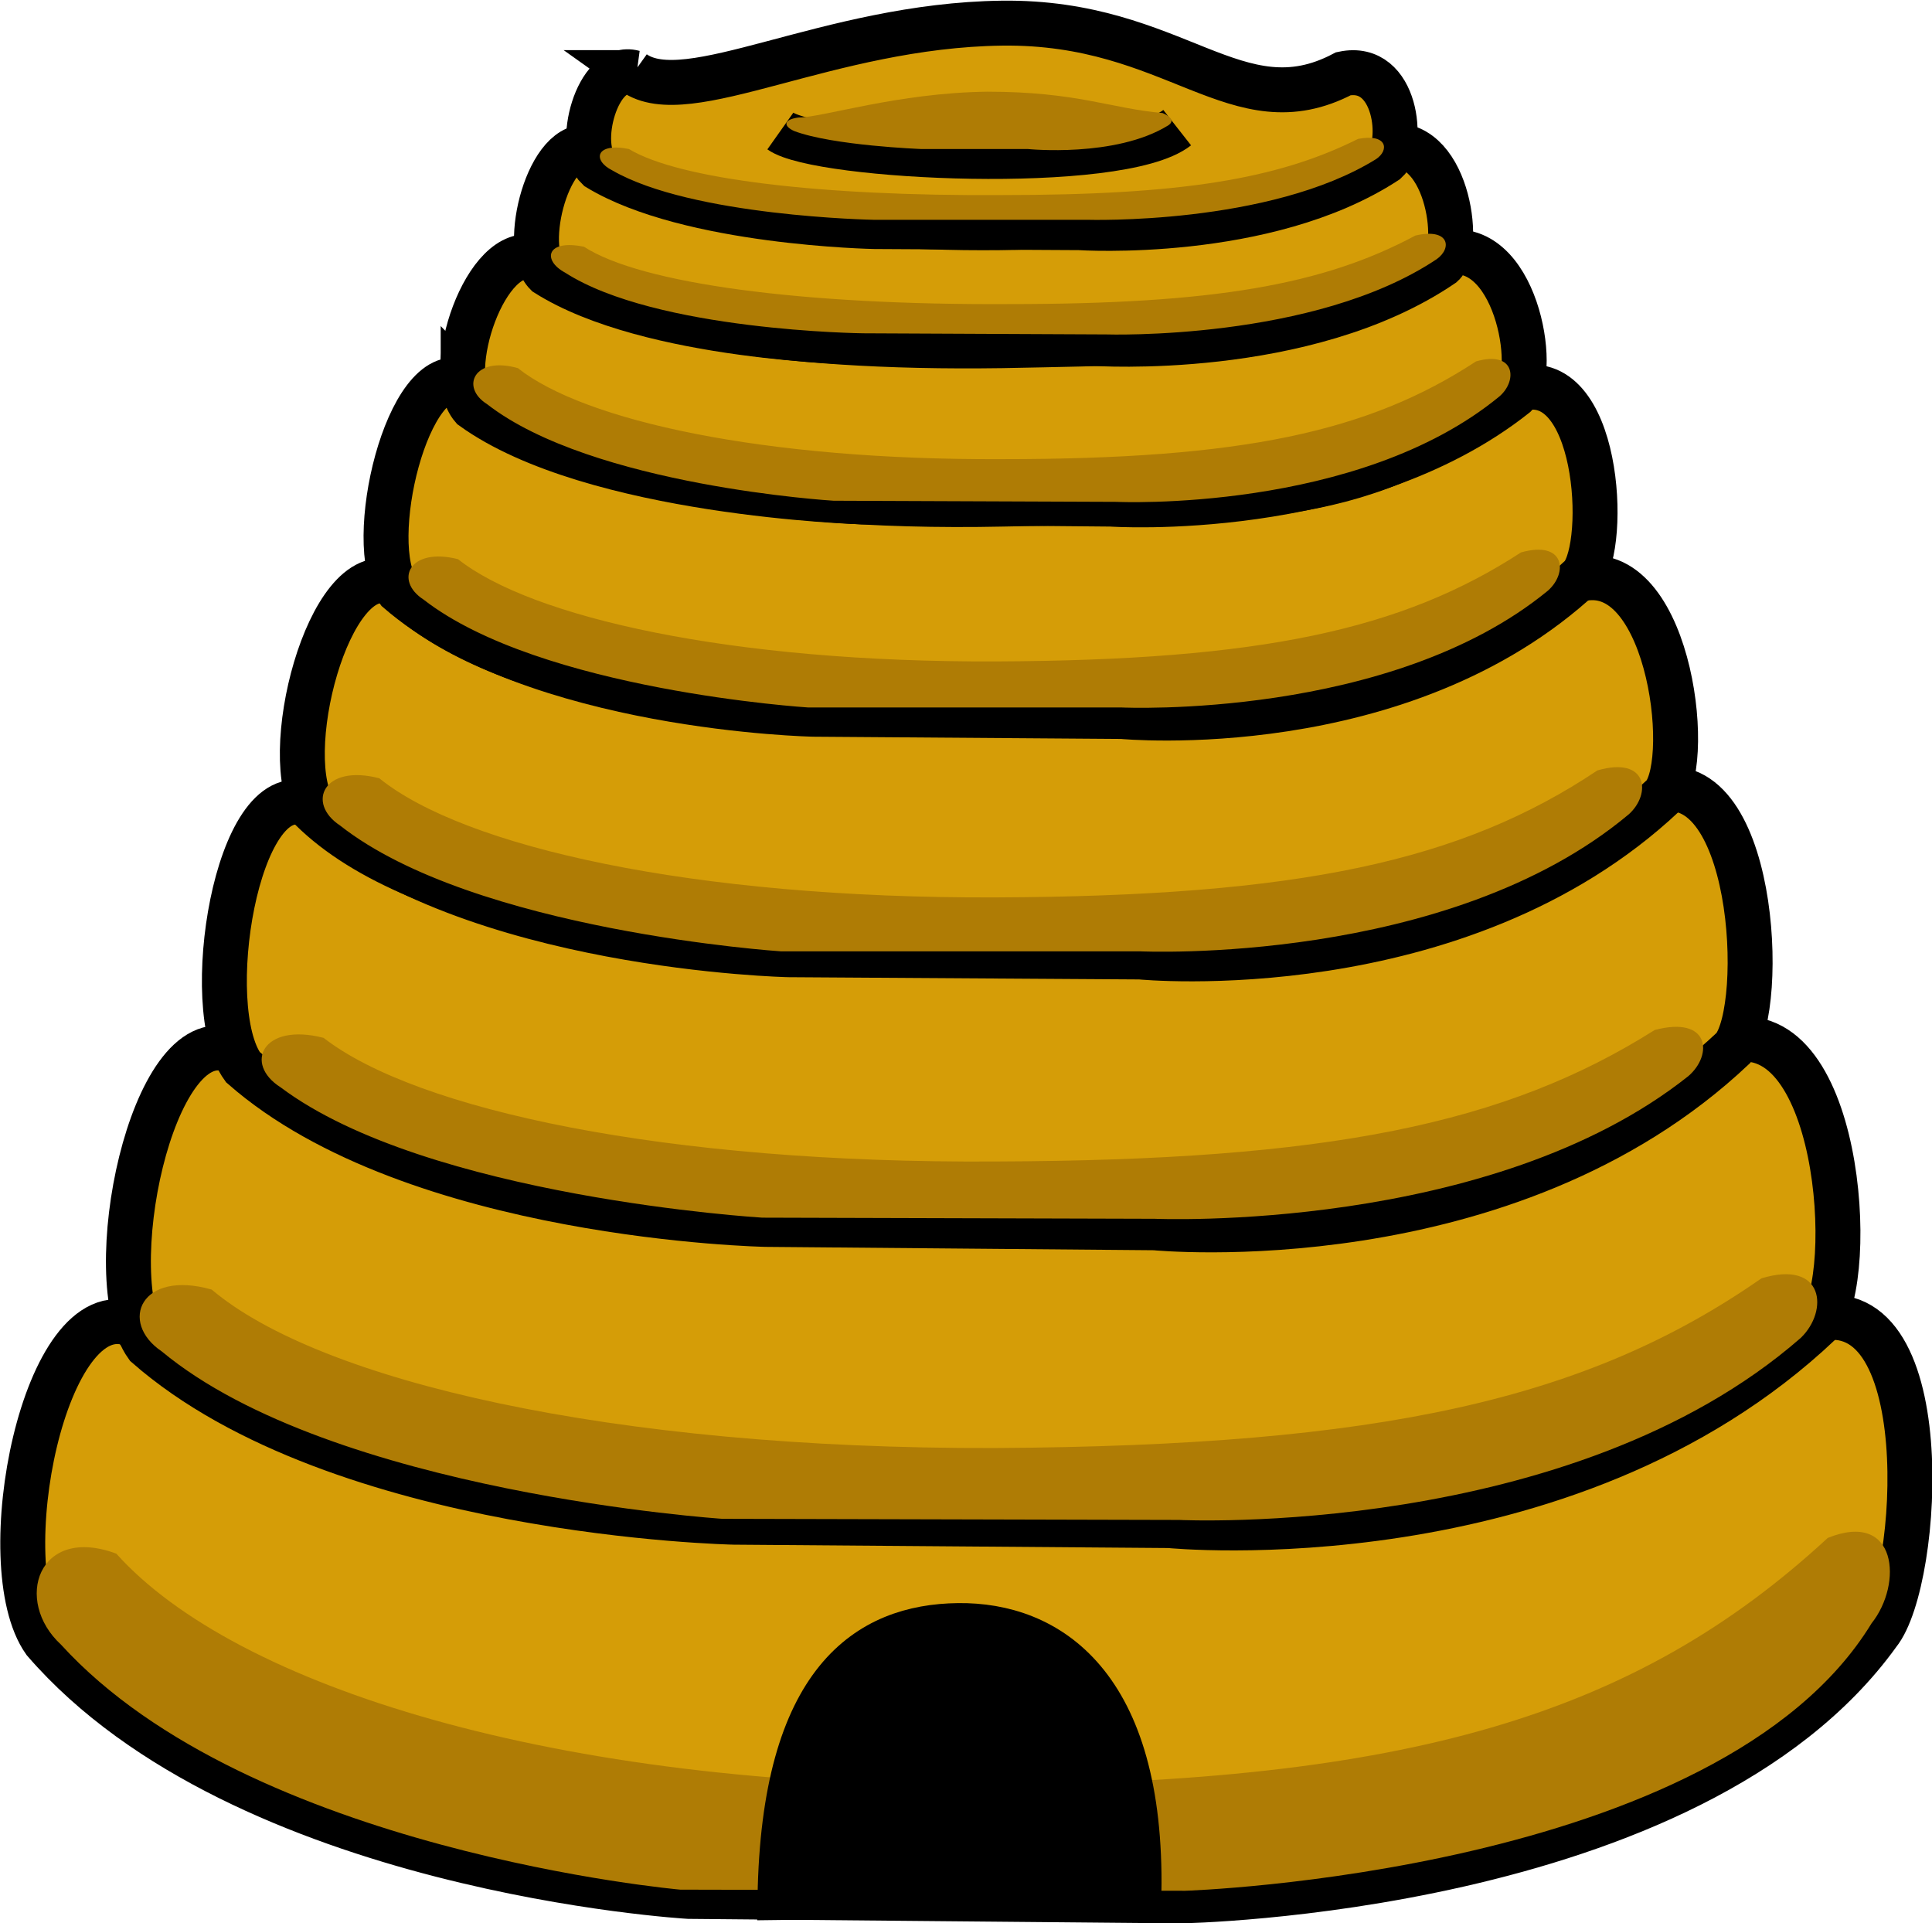
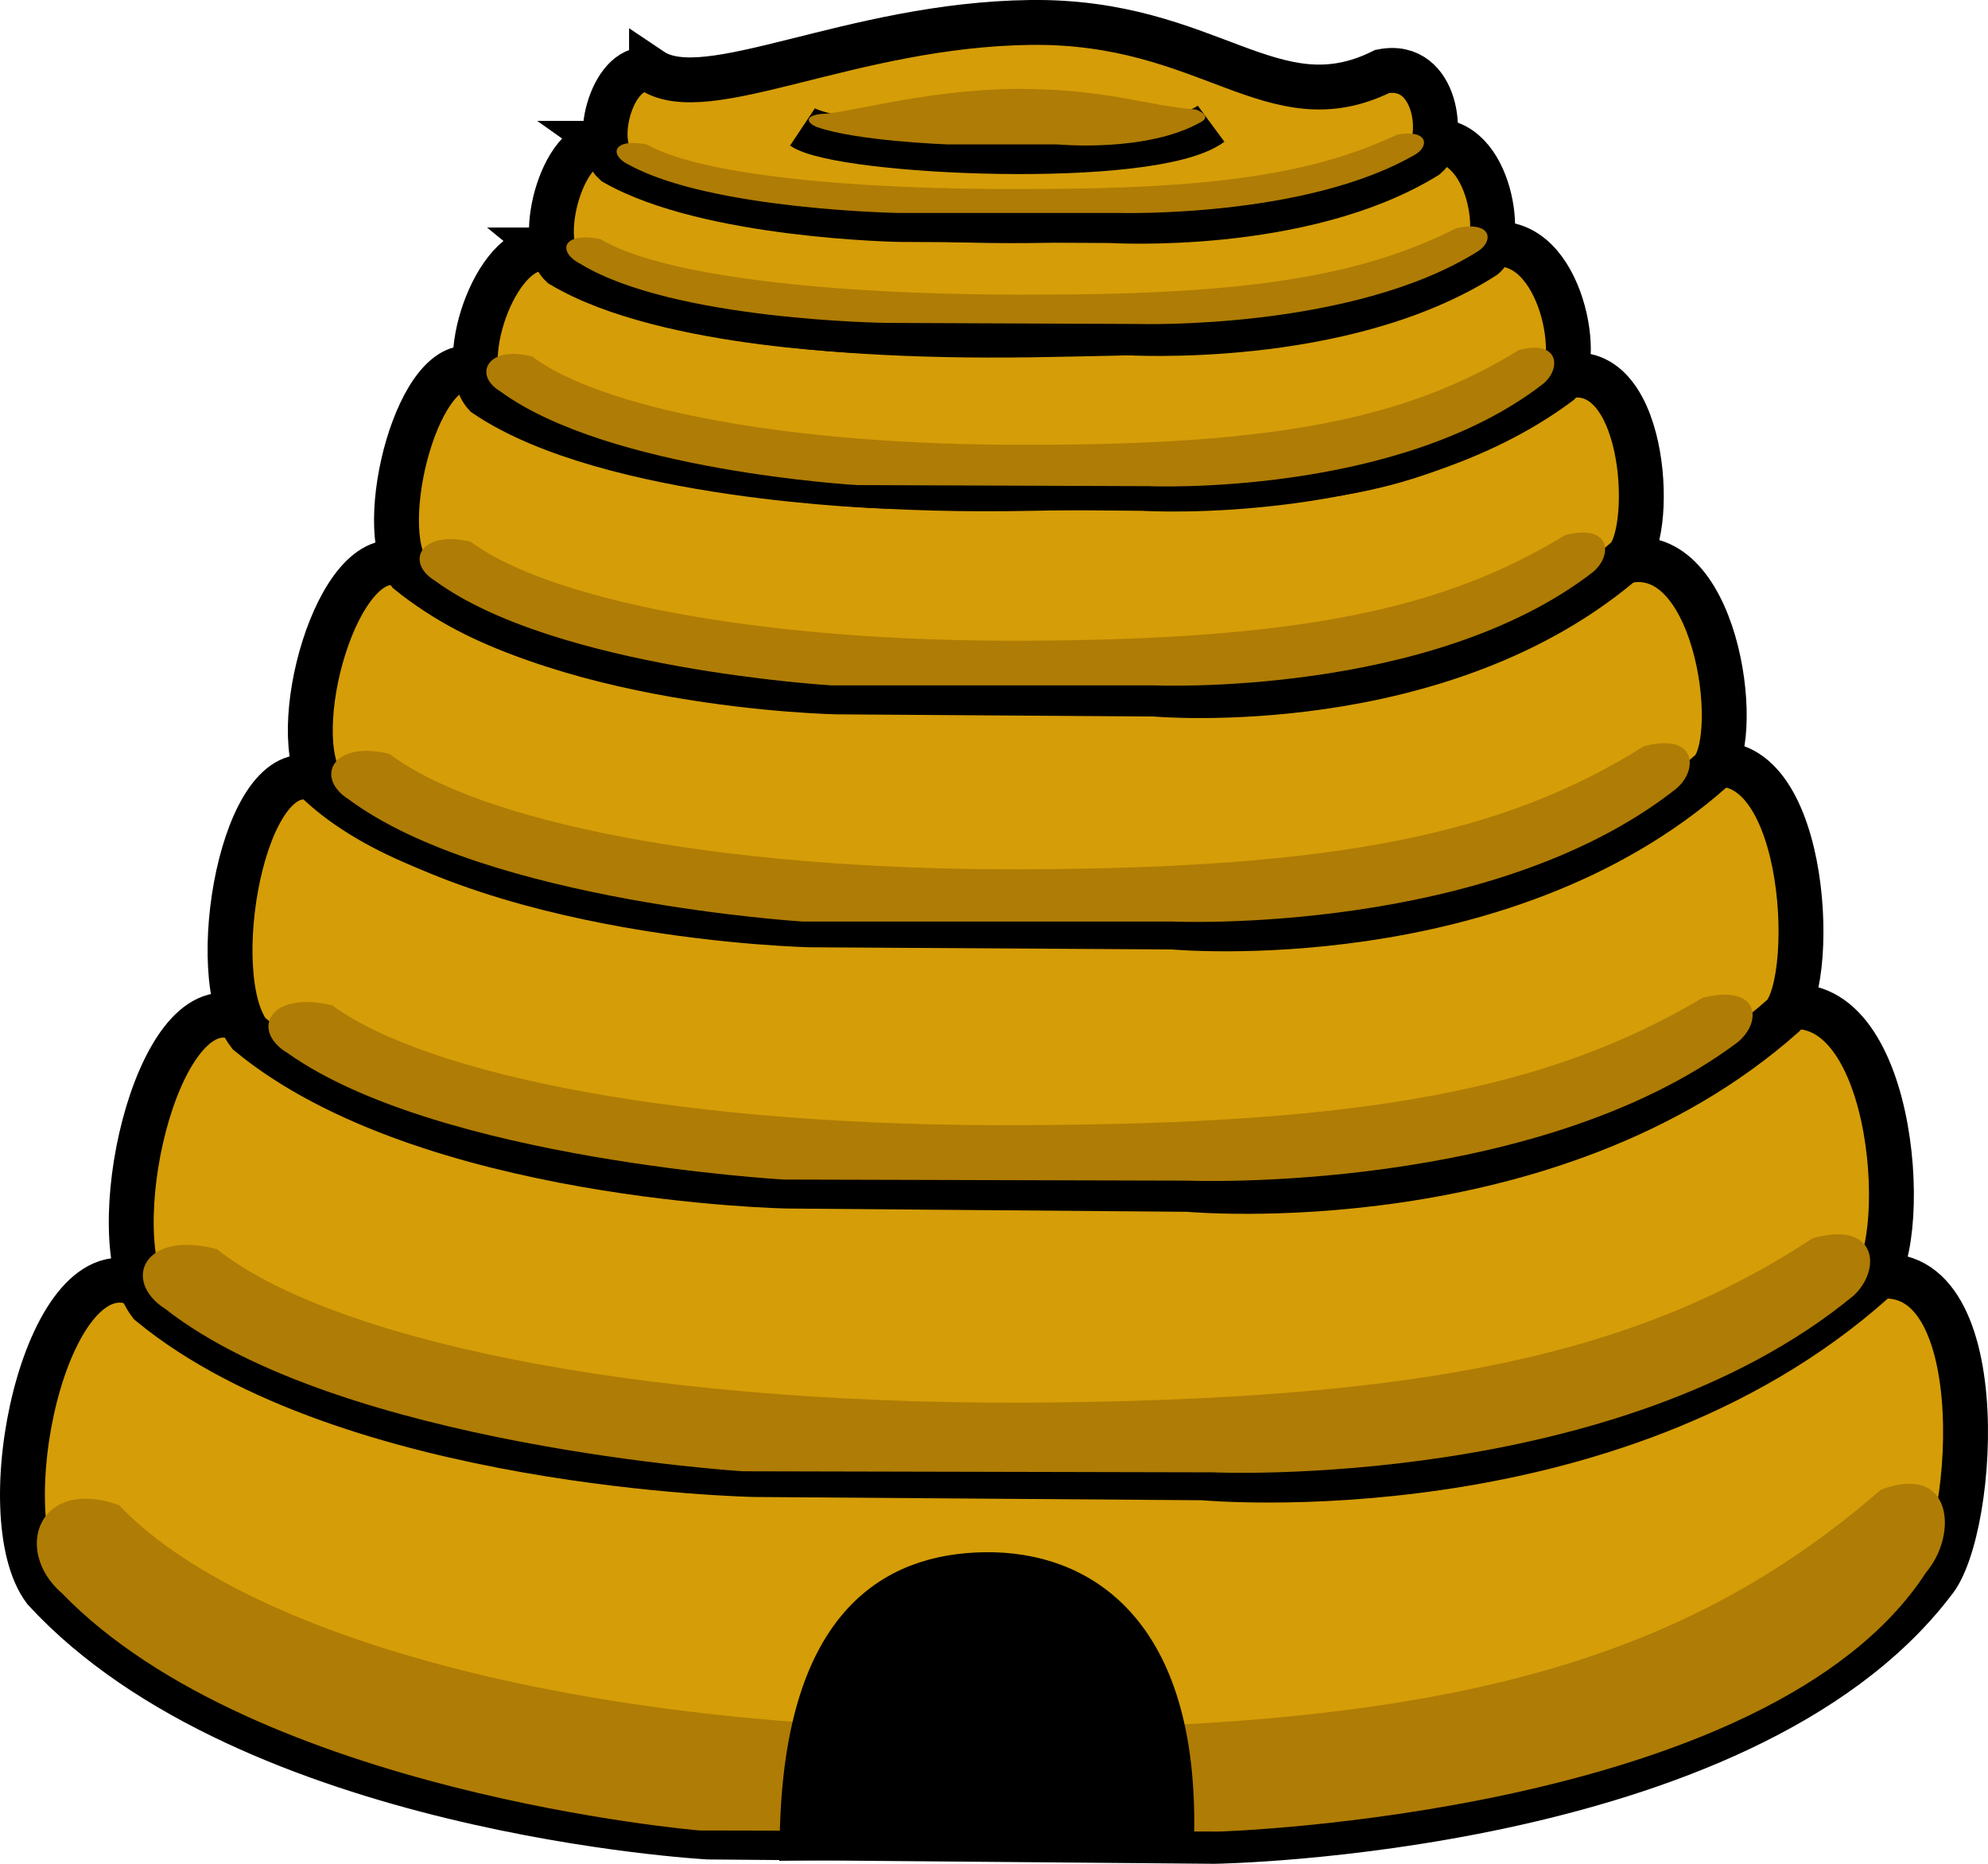
- <svg xmlns="http://www.w3.org/2000/svg" id="svg4260" viewBox="0 0 245.05 243.85" version="1.0">
+ <svg xmlns="http://www.w3.org/2000/svg" id="svg4260" viewBox="0 0 160 150" version="1.0" width="160" height="150">
  <defs id="defs27" />
-   <g id="layer1" transform="translate(-46.226 -53.076)">
-     <path d="m 62.975,221.038 c -11.116,-4.275 -17.985,30.497 -11.116,40.188 25.153,29.072 81.729,32.35 81.729,32.35 l 62.377,0.57 c 0,0 64.842,-0.998 88.499,-33.917 5.415,-6.698 7.696,-44.748 -8.693,-39.618 -31.922,24.654 -51.874,23.514 -104.46,24.654 -52.586,1.14 -92.204,-6.698 -108.336,-24.227 z" style="fill:#d59d07;fill-rule:evenodd;stroke:#000000;stroke-width:5.7;fill-opacity:1" id="path5505" />
-     <path d="m 60.98,250.11 c -9.933,-3.705 -13.068,5.985 -7.011,11.543 23.899,26.222 78.537,31.067 78.537,31.067 l 64.03,0.143 c 0,0 67.692,-2.138 87.074,-33.917 3.99,-4.988 3.278,-14.394 -5.558,-10.831 -24.369,22.517 -53.299,31.067 -107.31,31.352 -53.997,0.285 -94.698,-12.541 -109.761,-29.357 z" style="fill:#af7c05;fill-rule:evenodd;fill-opacity:1" id="path5507" />
-     <path d="m 75.43,186.266 c -9.933,-3.705 -16.716,28.93 -10.574,37.48 24.398,21.377 74.476,22.374 74.476,22.374 l 55.208,0.428 c 0,0 50.164,4.988 82.513,-25.652 4.845,-5.843 2.565,-40.188 -12.113,-35.627 -28.502,21.377 -45.461,21.377 -92.346,22.374 -47.028,0.998 -82.756,-6.128 -97.163,-21.377 z" style="fill:#d59d07;fill-rule:evenodd;stroke:#000000;stroke-width:5.7;fill-opacity:1" id="path5509" />
-     <path d="m 85.107,155.056 c -8.85,-3.278 -13.553,25.794 -8.08,33.347 21.747,19.096 66.367,19.951 66.367,19.951 l 49.294,0.428 c 0,0 44.606,4.418 73.393,-22.802 4.275,-5.273 2.708,-36.625 -10.261,-32.492 -25.509,19.096 -41.47,19.239 -83.368,19.951 -41.812,0.855 -74.504,-4.845 -87.344,-18.384 z" style="fill:#d59d07;fill-rule:evenodd;stroke:#000000;stroke-width:5.7;fill-opacity:1" id="path5511" />
-     <path d="m 95.952,126.982 c -8.009,-3.135 -14.622,22.374 -9.676,29.072 19.652,17.244 59.997,18.099 59.997,18.099 l 44.563,0.285 c 0,0 40.33,3.99 66.41,-20.521 3.848,-4.845 0.428,-30.925 -11.258,-27.219 -23.087,17.244 -35.627,15.961 -73.393,16.816 -37.908,0.713 -65.042,-4.418 -76.642,-16.531 z" style="fill:#d59d07;fill-rule:evenodd;stroke:#000000;stroke-width:5.7;fill-opacity:1" id="path5513" />
-     <path d="m 104.973,101.472 c -7.026,-2.708 -12.598,20.664 -8.251,26.507 17.272,14.964 52.714,15.676 52.714,15.676 l 39.119,0.285 c 0,0 35.485,3.42 58.287,-17.814 3.42,-4.133 2.138,-26.792 -8.123,-23.657 -20.236,14.964 -32.065,13.823 -65.27,14.536 -33.276,0.713 -58.272,-4.988 -68.476,-15.534 z" style="fill:#d59d07;fill-rule:evenodd;stroke:#000000;stroke-width:5.7;fill-opacity:1" id="path5515" />
-     <path d="m 114.079,85.796 c -6.199,-1.995 -11.757,14.536 -7.924,18.954 15.22,10.973 49.351,11.971 49.351,11.971 l 31.623,0.285 c 0,0 31.21,2.138 51.304,-13.823 2.993,-2.993 0,-20.236 -9.121,-17.956 -17.814,11.116 -26.649,11.116 -56.006,11.686 -29.286,0.428 -50.235,-3.278 -59.227,-11.116 z" style="fill:#d59d07;fill-rule:evenodd;stroke:#000000;stroke-width:5.7;fill-opacity:1" id="path5517" />
-     <path d="m 121.162,71.83 c -5.33,-1.425 -8.921,12.683 -5.629,15.961 13.054,8.266 39.86,8.693 39.86,8.693 l 29.599,0.143 c 0,0 26.792,1.853 44.178,-9.976 2.565,-2.28 0.57,-16.674 -7.268,-14.964 -15.249,8.266 -23.514,9.833 -48.738,10.261 -25.139,0.285 -44.292,-4.275 -52.002,-10.118 z" style="fill:#d59d07;fill-rule:evenodd;stroke:#000000;stroke-width:5.7;fill-opacity:1" id="path5519" />
-     <path d="m 126.606,62.282 c -4.689,-1.283 -7.425,9.406 -4.532,12.113 11.501,6.983 35.1,7.411 35.1,7.411 l 25.965,0.143 c 0,0 23.657,1.568 38.905,-8.408 2.28,-1.995 1.425,-12.541 -5.415,-11.116 -13.538,7.125 -21.234,-6.698 -43.323,-6.413 -22.146,0.285 -39.917,11.116 -46.701,6.27 z" style="fill:#d59d07;fill-rule:evenodd;stroke:#000000;stroke-width:5.7;fill-opacity:1" id="path5521" />
-     <path d="m 145.203,69.693 c 4.831,3.42 43.067,5.273 50.335,-0.428" style="fill:none;stroke:#000000;stroke-width:5.7" id="path5523" />
-     <path d="m 145.16,293.718 c 0.456,-27.647 11.244,-34.345 22.588,-34.487 11.401,-0.143 23.372,7.411 22.944,33.917 l -45.532,0.57 z" style="fill:#000000;fill-rule:evenodd;stroke:#000000;stroke-width:5.7" id="path5525" />
-     <path d="m 73.079,216.62 c -8.992,-2.565 -11.828,4.133 -6.342,7.838 21.633,17.956 71.112,21.234 71.112,21.234 l 57.973,0.143 c 0,0 49.593,2.423 78.808,-23.087 3.563,-3.42 2.993,-9.976 -4.988,-7.553 -22.089,15.391 -48.311,21.234 -97.192,21.519 -48.881,0.143 -85.72,-8.551 -99.372,-20.094 z" style="fill:#af7c05;fill-rule:evenodd;fill-opacity:1" id="path5527" />
-     <path d="m 87.273,184.698 c -7.724,-1.995 -10.175,3.278 -5.458,6.27 18.598,13.966 61.094,16.531 61.094,16.531 l 49.779,0.143 c 0,0 42.61,1.853 67.692,-18.099 3.135,-2.708 2.708,-7.696 -4.275,-5.843 -18.954,11.971 -41.47,16.531 -83.511,16.674 -41.955,0.285 -73.592,-6.555 -85.321,-15.676 z" style="fill:#af7c05;fill-rule:evenodd;fill-opacity:1" id="path5529" />
-     <path d="m 94.341,151.778 c -7.068,-1.853 -9.306,3.135 -4.988,5.985 17.016,13.396 55.921,15.961 55.921,15.961 l 45.56,0 c 0,0 39.048,1.853 61.992,-17.386 2.85,-2.565 2.423,-7.411 -3.99,-5.558 -17.244,11.543 -37.908,15.961 -76.385,16.104 -38.406,0.143 -67.379,-6.413 -78.11,-15.106 z" style="fill:#af7c05;fill-rule:evenodd;fill-opacity:1" id="path5531" />
-     <path d="m 104.317,123.989 c -6.185,-1.568 -8.123,2.708 -4.361,5.13 14.85,11.543 48.81,13.681 48.81,13.681 l 39.789,0 c 0,0 34.06,1.568 54.011,-14.821 2.565,-2.28 2.138,-6.413 -3.42,-4.845 -15.106,9.833 -33.062,13.681 -66.552,13.823 -33.632,0.143 -58.914,-5.558 -68.277,-12.968 z" style="fill:#af7c05;fill-rule:evenodd;fill-opacity:1" id="path5533" />
-     <path d="m 111.913,99.762 c -5.558,-1.568 -7.325,2.423 -3.919,4.56 13.367,10.403 43.95,12.256 43.95,12.256 l 35.898,0.143 c 0,0 30.64,1.425 48.596,-13.396 2.28,-1.995 1.995,-5.843 -2.993,-4.418 -13.681,8.978 -29.785,12.398 -60.139,12.398 -30.184,0.143 -52.957,-4.845 -61.393,-11.543 z" style="fill:#af7c05;fill-rule:evenodd;fill-opacity:1" id="path5535" />
-     <path d="m 120.307,84.371 c -4.788,-0.998 -5.33,1.71 -2.408,3.278 11.515,7.411 37.822,7.696 37.822,7.696 l 30.839,0.143 c 0,0 26.364,0.855 41.898,-9.548 1.995,-1.425 1.568,-3.99 -2.708,-2.993 -11.686,6.27 -25.652,8.693 -51.589,8.693 -26.037,0.143 -46.601,-2.565 -53.855,-7.268 z" style="fill:#af7c05;fill-rule:evenodd;fill-opacity:1" id="path5537" />
-     <path d="m 125.993,71.973 c -4.204,-0.855 -4.674,1.425 -2.109,2.708 10.075,5.843 33.134,6.27 33.134,6.27 l 27.12,0 c 0,0 23.087,0.713 36.625,-7.696 1.71,-1.14 1.425,-3.278 -2.28,-2.565 -10.261,5.13 -22.517,7.125 -45.318,7.125 -22.802,0.143 -40.815,-1.995 -47.171,-5.843 z" style="fill:#af7c05;fill-rule:evenodd;fill-opacity:1" id="path5539" />
-     <path d="m 147.469,67.983 c -2.024,0.285 -1.781,1.14 -0.513,1.71 4.902,1.853 16.089,2.28 16.089,2.28 l 13.538,0 c 0,0 11.116,1.14 17.814,-2.993 0.855,-0.57 0.285,-1.14 -0.713,-1.568 -6.555,-0.57 -10.831,-2.708 -22.232,-2.708 -11.401,0.143 -20.892,3.278 -23.984,3.278 z" style="fill:#af7c05;fill-rule:evenodd;fill-opacity:1" id="path5541" />
+   <g id="layer1" transform="translate(-46.226,-146.926)">
+     <path d="m 57.09,250.179 c -7.262,-2.628 -11.75,18.747 -7.262,24.704 16.433,17.871 53.397,19.886 53.397,19.886 l 40.753,0.35 c 0,0 42.364,-0.613 57.819,-20.85 3.538,-4.117 5.028,-27.507 -5.68,-24.354 -20.856,15.155 -33.891,14.454 -68.247,15.155 -34.356,0.701 -60.24,-4.117 -70.78,-14.893 z" style="fill:#d59d07;fill-opacity:1;fill-rule:evenodd;stroke:#000000;stroke-width:3.613" id="path5505" />
+     <path d="m 55.786,268.05 c -6.49,-2.278 -8.538,3.679 -4.581,7.096 15.614,16.119 51.311,19.097 51.311,19.097 l 41.833,0.087 c 0,0 44.226,-1.314 56.888,-20.85 2.607,-3.066 2.141,-8.848 -3.631,-6.658 -15.921,13.841 -34.822,19.097 -70.109,19.273 -35.278,0.175 -61.869,-7.709 -71.711,-18.046 z" style="fill:#af7c05;fill-opacity:1;fill-rule:evenodd;stroke-width:0.634" id="path5507" />
+     <path d="m 65.227,228.804 c -6.49,-2.278 -10.921,17.783 -6.909,23.04 15.94,13.14 48.658,13.754 48.658,13.754 l 36.07,0.263 c 0,0 32.774,3.066 53.909,-15.769 3.166,-3.592 1.676,-24.704 -7.914,-21.901 -18.621,13.14 -29.701,13.14 -60.333,13.754 -30.725,0.613 -54.067,-3.767 -63.48,-13.14 z" style="fill:#d59d07;fill-opacity:1;fill-rule:evenodd;stroke:#000000;stroke-width:3.613" id="path5509" />
+     <path d="M 71.549,209.619 C 65.767,207.604 62.695,225.475 66.27,230.118 80.478,241.857 109.63,242.383 109.63,242.383 l 32.206,0.263 c 0,0 29.142,2.716 47.95,-14.016 2.793,-3.241 1.769,-22.514 -6.704,-19.973 -16.666,11.739 -27.094,11.826 -54.467,12.264 -27.318,0.526 -48.676,-2.979 -57.065,-11.301 z" style="fill:#d59d07;fill-opacity:1;fill-rule:evenodd;stroke:#000000;stroke-width:3.613" id="path5511" />
+     <path d="m 78.635,192.361 c -5.233,-1.927 -9.553,13.754 -6.322,17.871 12.839,10.6 39.198,11.126 39.198,11.126 l 29.114,0.175 c 0,0 26.349,2.453 43.388,-12.615 2.514,-2.979 0.279,-19.01 -7.355,-16.732 -15.083,10.6 -23.277,9.812 -47.95,10.337 -24.766,0.438 -42.494,-2.716 -50.073,-10.162 z" style="fill:#d59d07;fill-opacity:1;fill-rule:evenodd;stroke:#000000;stroke-width:3.613" id="path5513" />
+     <path d="m 84.528,176.68 c -4.59,-1.664 -8.231,12.702 -5.391,16.294 11.285,9.198 34.44,9.636 34.44,9.636 l 25.558,0.175 c 0,0 23.184,2.102 38.081,-10.95 2.235,-2.541 1.397,-16.469 -5.307,-14.542 -13.221,9.198 -20.949,8.497 -42.643,8.936 -21.74,0.438 -38.071,-3.066 -44.738,-9.549 z" style="fill:#d59d07;fill-opacity:1;fill-rule:evenodd;stroke:#000000;stroke-width:3.613" id="path5515" />
+     <path d="m 90.478,167.044 c -4.05,-1.226 -7.681,8.936 -5.177,11.651 9.944,6.745 32.243,7.359 32.243,7.359 l 20.66,0.175 c 0,0 20.39,1.314 33.518,-8.497 1.955,-1.84 0,-12.44 -5.959,-11.038 -11.638,6.833 -17.411,6.833 -36.591,7.183 -19.133,0.263 -32.82,-2.015 -38.695,-6.833 z" style="fill:#d59d07;fill-opacity:1;fill-rule:evenodd;stroke:#000000;stroke-width:3.613" id="path5517" />
+     <path d="m 95.105,158.459 c -3.482,-0.876 -5.828,7.797 -3.678,9.812 8.529,5.081 26.042,5.344 26.042,5.344 l 19.338,0.087 c 0,0 17.504,1.139 28.863,-6.132 1.676,-1.402 0.372,-10.25 -4.748,-9.198 -9.962,5.081 -15.363,6.045 -31.843,6.307 -16.424,0.175 -28.938,-2.628 -33.975,-6.22 z" style="fill:#d59d07;fill-opacity:1;fill-rule:evenodd;stroke:#000000;stroke-width:3.613" id="path5519" />
+     <path d="m 98.662,152.589 c -3.063,-0.788 -4.851,5.782 -2.961,7.446 7.514,4.293 22.932,4.555 22.932,4.555 l 16.964,0.087 c 0,0 15.456,0.964 25.418,-5.169 1.49,-1.226 0.931,-7.709 -3.538,-6.833 -8.845,4.38 -13.873,-4.117 -28.304,-3.942 -14.469,0.175 -26.079,6.833 -30.511,3.855 z" style="fill:#d59d07;fill-opacity:1;fill-rule:evenodd;stroke:#000000;stroke-width:3.613" id="path5521" />
+     <path d="m 110.812,157.145 c 3.156,2.102 28.137,3.241 32.885,-0.263" style="fill:none;stroke:#000000;stroke-width:3.613" id="path5523" />
+     <path d="m 110.785,294.857 c 0.298,-16.995 7.346,-21.112 14.757,-21.2 7.449,-0.087 15.269,4.555 14.99,20.85 z" style="fill:#000000;fill-rule:evenodd;stroke:#000000;stroke-width:3.613" id="path5525" />
+     <path d="m 63.691,247.464 c -5.875,-1.577 -7.728,2.54 -4.143,4.818 14.134,11.038 46.46,13.053 46.46,13.053 l 37.876,0.087 c 0,0 32.401,1.489 51.488,-14.192 2.328,-2.102 1.955,-6.132 -3.259,-4.643 -14.432,9.461 -31.563,13.053 -63.499,13.228 -31.936,0.087 -56.004,-5.256 -64.923,-12.352 z" style="fill:#af7c05;fill-opacity:1;fill-rule:evenodd;stroke-width:0.634" id="path5527" />
+     <path d="m 72.965,227.841 c -5.046,-1.226 -6.648,2.015 -3.566,3.855 12.15,8.585 39.915,10.162 39.915,10.162 l 32.522,0.087 c 0,0 27.839,1.139 44.226,-11.126 2.048,-1.664 1.769,-4.731 -2.793,-3.592 -12.383,7.359 -27.094,10.162 -54.561,10.25 -27.411,0.175 -48.08,-4.03 -55.743,-9.636 z" style="fill:#af7c05;fill-opacity:1;fill-rule:evenodd;stroke-width:0.634" id="path5529" />
+     <path d="m 77.583,207.604 c -4.618,-1.139 -6.08,1.927 -3.259,3.679 11.117,8.235 36.535,9.812 36.535,9.812 h 29.766 c 0,0 25.511,1.139 40.501,-10.688 1.862,-1.577 1.583,-4.555 -2.607,-3.417 -11.266,7.096 -24.766,9.812 -49.905,9.899 -25.092,0.087 -44.021,-3.942 -51.032,-9.286 z" style="fill:#af7c05;fill-opacity:1;fill-rule:evenodd;stroke-width:0.634" id="path5531" />
+     <path d="m 84.1,190.522 c -4.041,-0.964 -5.307,1.664 -2.849,3.154 9.702,7.096 31.889,8.41 31.889,8.41 h 25.995 c 0,0 22.252,0.964 35.287,-9.111 1.676,-1.402 1.397,-3.942 -2.235,-2.978 -9.869,6.045 -21.601,8.41 -43.481,8.497 -21.973,0.087 -38.49,-3.417 -44.607,-7.972 z" style="fill:#af7c05;fill-opacity:1;fill-rule:evenodd;stroke-width:0.634" id="path5533" />
+     <path d="m 89.063,175.629 c -3.631,-0.964 -4.786,1.489 -2.56,2.803 8.733,6.395 28.714,7.534 28.714,7.534 l 23.454,0.087 c 0,0 20.018,0.876 31.749,-8.235 1.49,-1.226 1.304,-3.592 -1.955,-2.716 -8.938,5.519 -19.459,7.621 -39.291,7.621 -19.72,0.087 -34.598,-2.978 -40.11,-7.096 z" style="fill:#af7c05;fill-opacity:1;fill-rule:evenodd;stroke-width:0.634" id="path5535" />
+     <path d="m 94.547,166.168 c -3.128,-0.613 -3.482,1.051 -1.574,2.015 7.523,4.555 24.711,4.731 24.711,4.731 l 20.148,0.087 c 0,0 17.225,0.526 27.373,-5.869 1.303,-0.876 1.024,-2.453 -1.769,-1.84 -7.635,3.855 -16.759,5.344 -33.705,5.344 -17.011,0.087 -30.446,-1.577 -35.185,-4.468 z" style="fill:#af7c05;fill-opacity:1;fill-rule:evenodd;stroke-width:0.634" id="path5537" />
+     <path d="m 98.262,158.546 c -2.747,-0.526 -3.054,0.876 -1.378,1.664 6.583,3.592 21.647,3.855 21.647,3.855 h 17.718 c 0,0 15.083,0.438 23.928,-4.731 1.117,-0.701 0.931,-2.015 -1.49,-1.577 -6.704,3.154 -14.711,4.38 -29.608,4.38 -14.897,0.087 -26.666,-1.226 -30.818,-3.592 z" style="fill:#af7c05;fill-opacity:1;fill-rule:evenodd;stroke-width:0.634" id="path5539" />
+     <path d="m 112.293,156.094 c -1.322,0.175 -1.164,0.701 -0.335,1.051 3.203,1.139 10.512,1.402 10.512,1.402 h 8.845 c 0,0 7.262,0.701 11.638,-1.84 0.559,-0.35 0.186,-0.701 -0.466,-0.964 -4.283,-0.35 -7.076,-1.664 -14.525,-1.664 -7.449,0.087 -13.649,2.015 -15.67,2.015 z" style="fill:#af7c05;fill-opacity:1;fill-rule:evenodd;stroke-width:0.634" id="path5541" />
  </g>
</svg>
